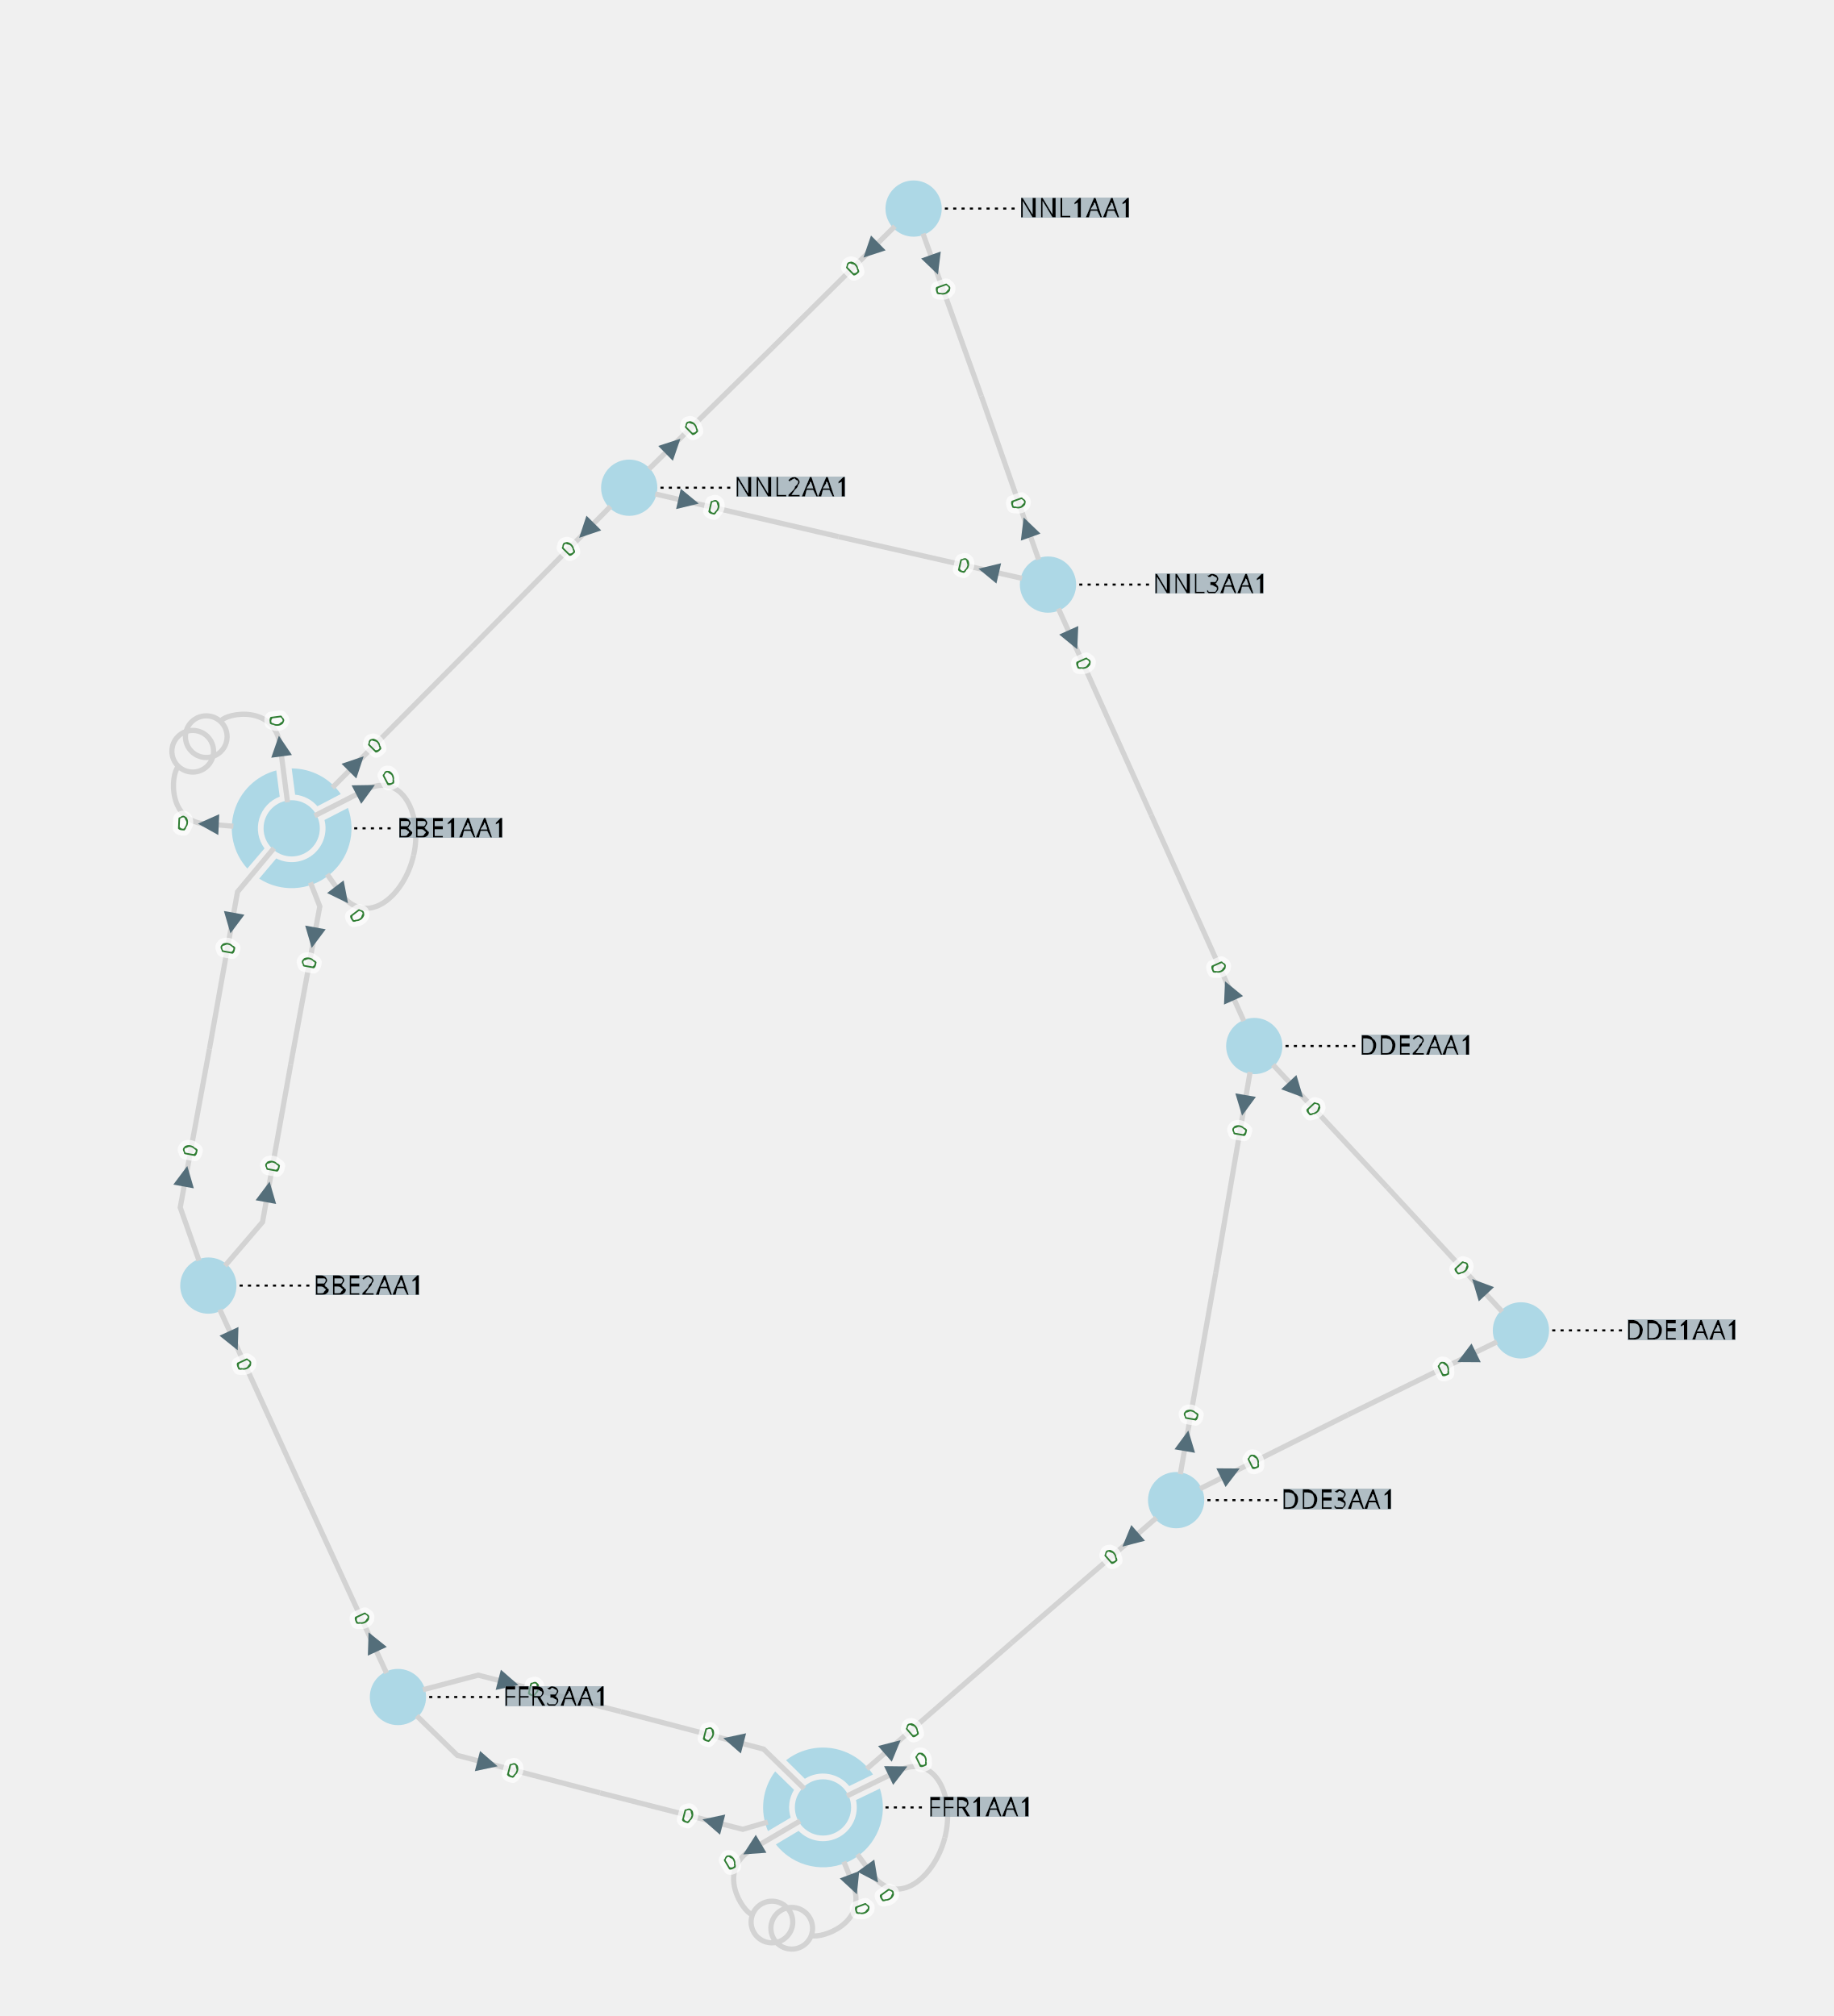
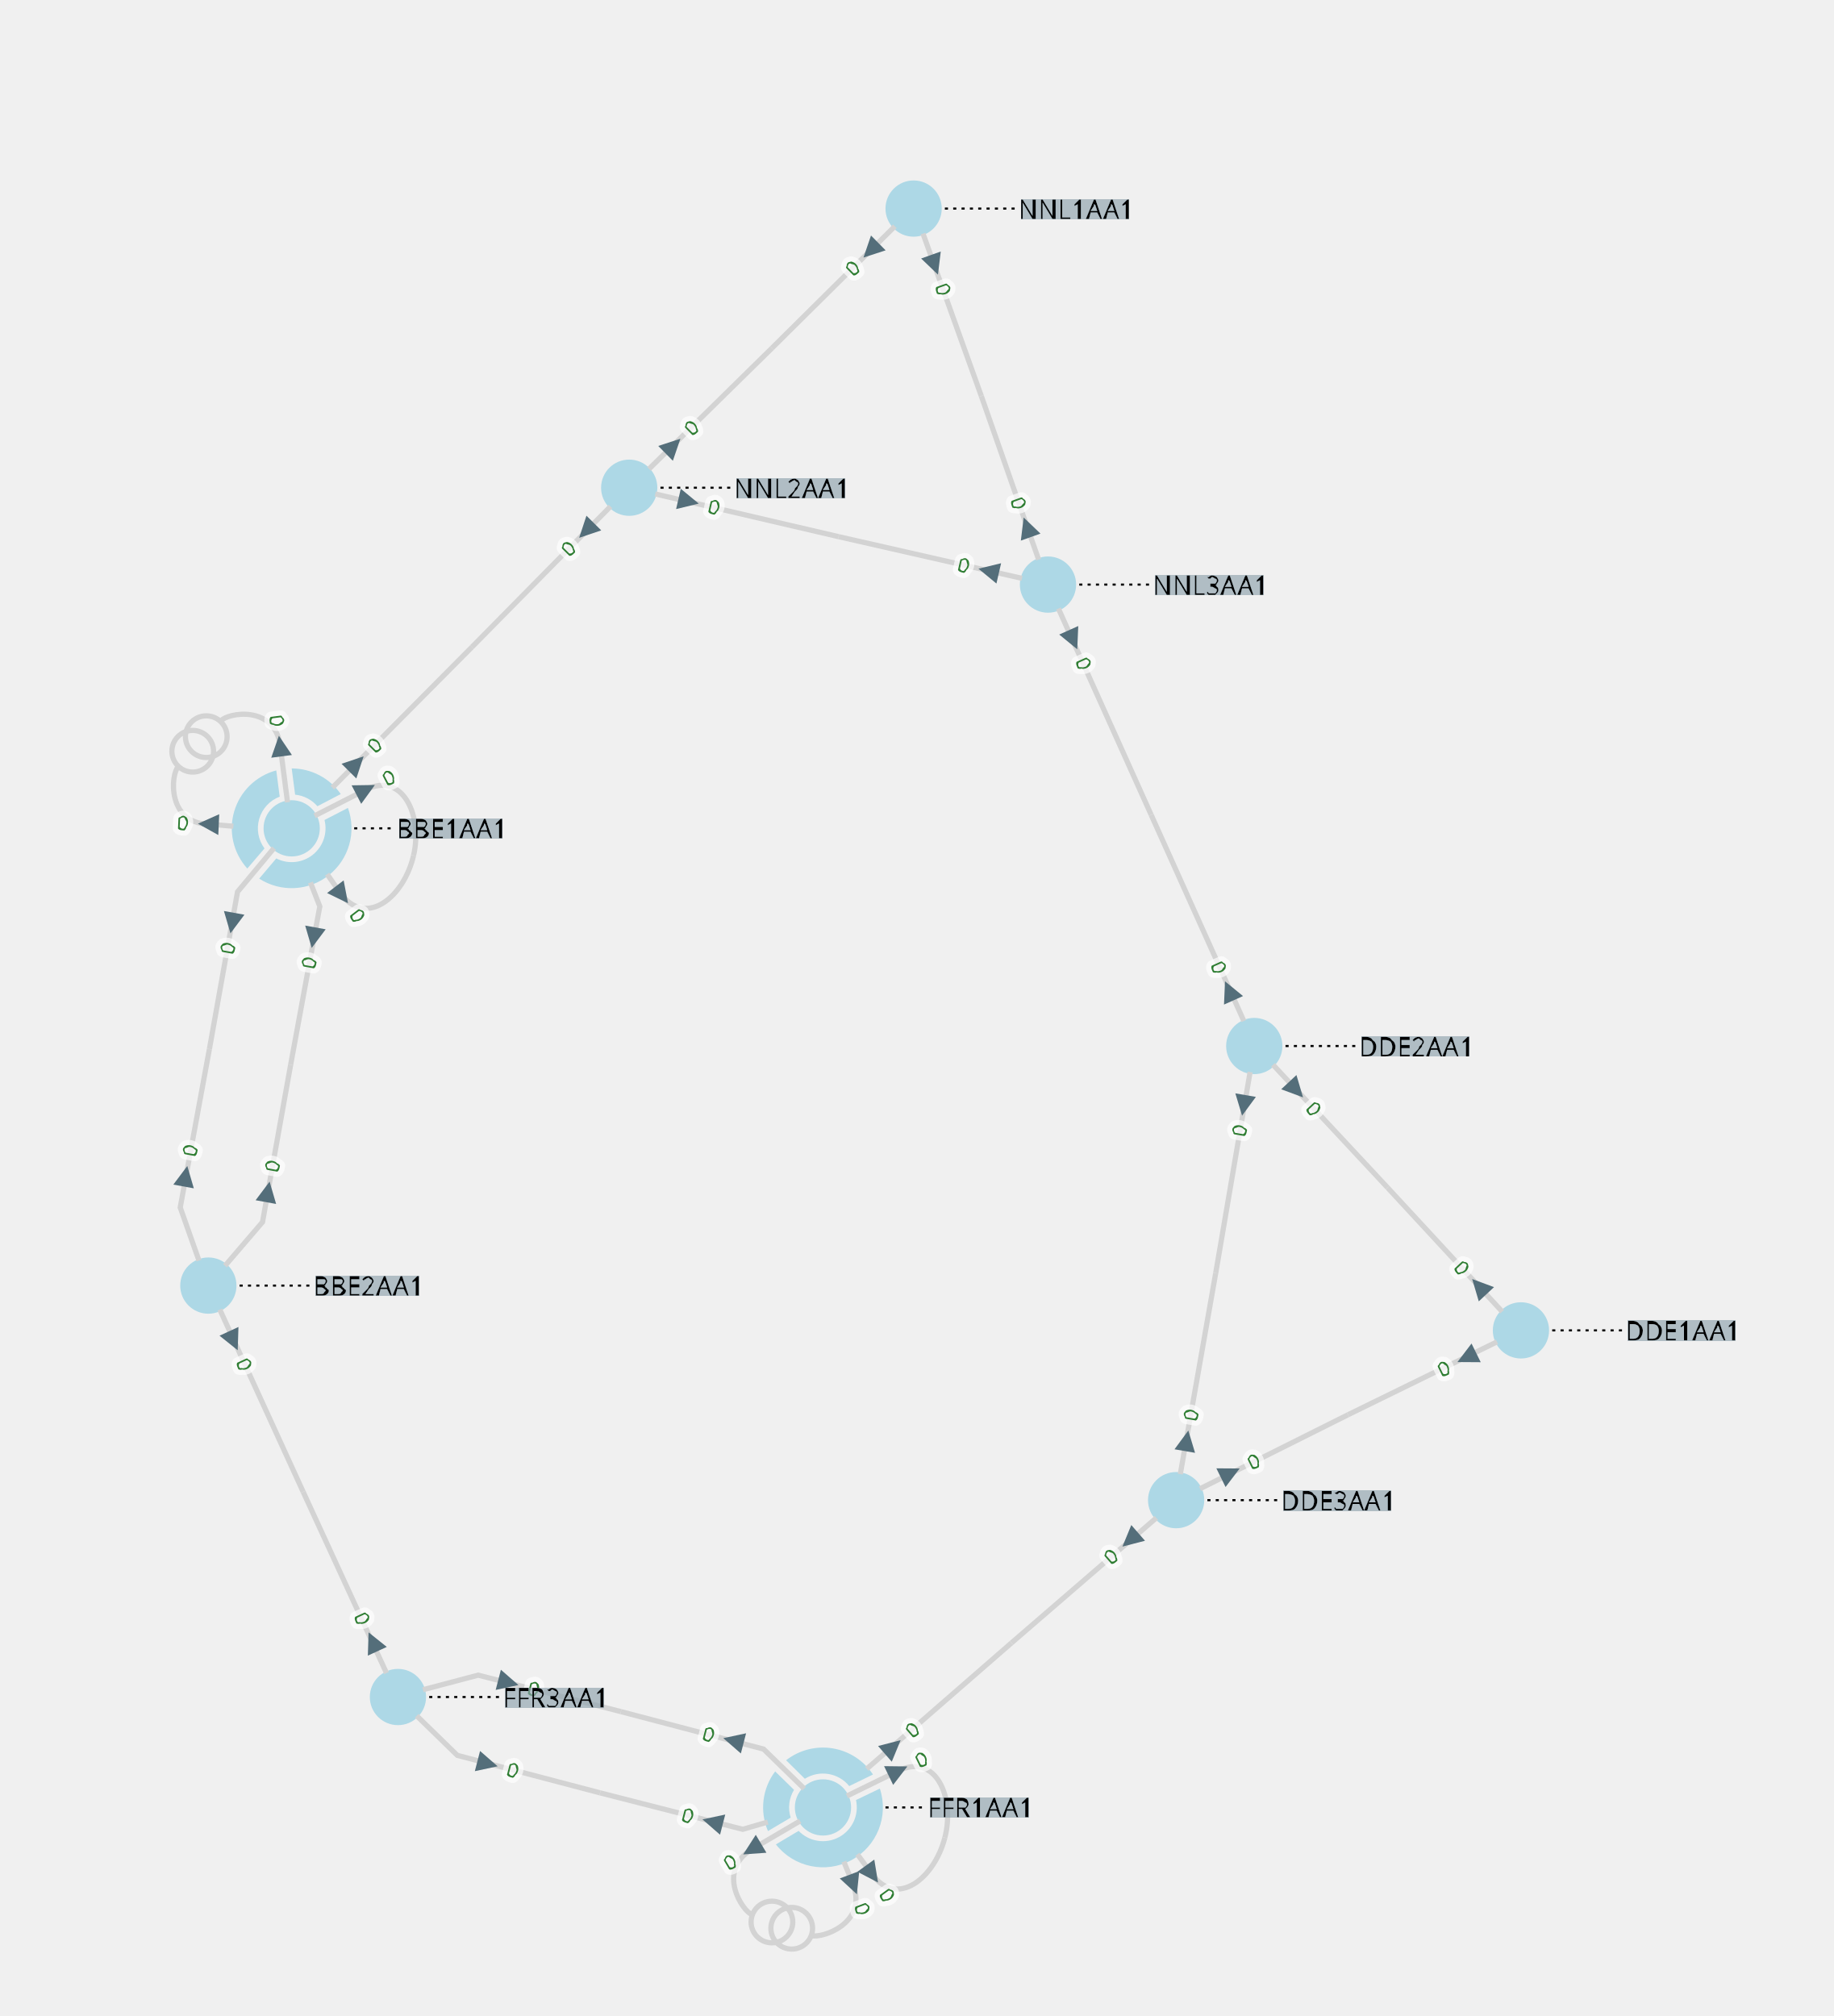
<svg xmlns="http://www.w3.org/2000/svg" width="800.00" height="879.76" viewBox="-7.54 -10.03 17.60 19.35">
  <style>
.nad-branch-edges polyline, .nad-branch-edges path {stroke: var(--nad-vl-color, lightgrey); stroke-width: 0.05; fill: none}
.nad-branch-edges circle {stroke: var(--nad-vl-color, lightgrey); stroke-width: 0.05; fill: none}
.nad-3wt-edges polyline {stroke: var(--nad-vl-color, lightgrey); stroke-width: 0.05; fill: none}
.nad-text-edges {stroke: black; stroke-width: 0.02; stroke-dasharray: .03,.05}
.nad-branch-edges .nad-disconnected polyline {stroke-dasharray: .1,.1}
.nad-vl-nodes circle, .nad-vl-nodes path {fill: var(--nad-vl-color, lightblue)}
.nad-vl-nodes circle.nad-unknown-busnode {stroke: lightgrey; stroke-width: 0.05; stroke-dasharray: .05,.05; fill: none}
.nad-hvdc-edge polyline.nad-hvdc {stroke: grey; stroke-width: 0.2}
.nad-3wt-nodes circle {stroke: var(--nad-vl-color, lightgrey); stroke-width: 0.05; fill: none}
.nad-state-out .nad-arrow-in {visibility: hidden}
.nad-state-in .nad-arrow-out {visibility: hidden}
.nad-active path {stroke: none; fill: #546e7a}
.nad-active {visibility: visible}
.nad-reactive {visibility: hidden}
.nad-reactive path {stroke: none; fill: #0277bd}
.nad-text-background {flood-color: #90a4aeaa}
- .nad-text-nodes {font: 0.25px "Verdana"; fill: black}
+ .nad-text-nodes {font: 0.25px "Verdana"; fill: black; dominant-baseline: central}
.nad-edge-infos text {font: 0.2px "Verdana"; dominant-baseline:middle; stroke: #FFFFFFAA; stroke-width: 0.1; stroke-linejoin:round; paint-order: stroke}
.nad-edge-infos .nad-state-in text {fill: #b71c1c}
.nad-edge-infos .nad-state-out text {fill: #2e7d32}
.nad-vl0to30 {--nad-vl-color: #AFB42B}
.nad-vl30to50 {--nad-vl-color: #EF9A9A}
.nad-vl50to70 {--nad-vl-color: #9C27B0}
.nad-vl70to120 {--nad-vl-color: #E65100}
.nad-vl120to180 {--nad-vl-color: #00ACC1}
.nad-vl180to300 {--nad-vl-color: #2E7D32}
.nad-vl300to500 {--nad-vl-color: #D32F2F}
.nad-branch-edges .nad-overload polyline, .nad-branch-edges .nad-overload path {animation: line-blink 3s infinite}
.nad-vl-nodes .nad-overvoltage {animation: node-over-blink 3s infinite}
.nad-vl-nodes .nad-undervoltage {animation: node-under-blink 3s infinite}

@keyframes line-blink {
  0%, 80%, 100% {stroke: var(--nad-vl-color, black); stroke-width: 0.05}
  40% {stroke: #FFEB3B; stroke-width: 0.15}
}
@keyframes node-over-blink {
  0%, 80%, 100% {stroke: white; stroke-width: 0}
  40% {stroke: #ff5722; stroke-width: 0.15}
}
@keyframes node-under-blink {
  0%, 80%, 100% {stroke: white; stroke-width: 0}
  40% {stroke: #00BCD4; stroke-width: 0.15}
}
</style>
  <defs>
    <filter id="textBgFilter" x="0" y="0" width="1" height="1">
      <feFlood class="nad-text-background" />
      <feComposite in="SourceGraphic" operator="over" />
    </filter>
  </defs>
  <g class="nad-vl-nodes">
    <g transform="translate(-4.74,-2.08)" id="0" class="nad-vl300to500">
      <circle r="0.27" id="1" />
      <path d="M0.000,-0.575 A0.575,0.575 55.053 0 1 0.471,-0.329 L0.247,-0.212 A0.325,0.325 -43.556 0 0 0.033,-0.323 Z M0.540,-0.196 A0.575,0.575 142.798 0 1 -0.312,0.483 L-0.148,0.289 A0.325,0.325 -131.300 0 0 0.315,-0.080 Z M-0.426,0.386 A0.575,0.575 117.309 0 1 -0.148,-0.556 L-0.115,-0.304 A0.325,0.325 -105.811 0 0 -0.261,0.193 Z " id="2" />
    </g>
    <g transform="translate(-5.54,2.31)" id="3" class="nad-vl300to500">
      <circle r="0.27" id="4" />
    </g>
    <g transform="translate(7.06,2.74)" id="5" class="nad-vl300to500">
      <circle r="0.27" id="6" />
    </g>
    <g transform="translate(4.50,0.01)" id="7" class="nad-vl300to500">
      <circle r="0.27" id="8" />
    </g>
    <g transform="translate(3.75,4.37)" id="9" class="nad-vl300to500">
      <circle r="0.27" id="10" />
    </g>
    <g transform="translate(0.36,7.32)" id="11" class="nad-vl300to500">
      <circle r="0.27" id="12" />
      <path d="M-0.354,-0.453 A0.575,0.575 94.686 0 1 0.480,-0.316 L0.252,-0.205 A0.325,0.325 -83.189 0 0 -0.174,-0.275 Z M0.546,-0.181 A0.575,0.575 160.237 0 1 -0.452,0.355 L-0.234,0.225 A0.325,0.325 -148.739 0 0 0.317,-0.071 Z M-0.528,0.227 A0.575,0.575 60.237 0 1 -0.459,-0.346 L-0.278,-0.169 A0.325,0.325 -48.739 0 0 -0.310,0.098 Z " id="13" />
    </g>
    <g transform="translate(-3.72,6.26)" id="14" class="nad-vl300to500">
      <circle r="0.27" id="15" />
    </g>
    <g transform="translate(1.23,-8.03)" id="16" class="nad-vl300to500">
      <circle r="0.27" id="17" />
    </g>
    <g transform="translate(-1.50,-5.35)" id="18" class="nad-vl300to500">
      <circle r="0.27" id="19" />
    </g>
    <g transform="translate(2.52,-4.42)" id="20" class="nad-vl300to500">
      <circle r="0.27" id="21" />
    </g>
  </g>
  <g class="nad-branch-edges">
    <g id="22">
      <g class="nad-vl300to500">
        <polyline points="-4.91,-1.89 -5.26,-1.47 -5.53,0.04" />
        <g class="nad-edge-infos" transform="translate(-5.31,-1.17)">
          <g class="nad-active nad-state-out">
            <g transform="rotate(-169.70)">
              <path class="nad-arrow-in" d="M-0.1 -0.1 H0.1 L0 0.1z" />
              <path class="nad-arrow-out" d="M-0.1 0.1 H0.1 L0 -0.1z" />
            </g>
            <text transform="rotate(-79.70)" x="-0.19" style="text-anchor:end">0</text>
          </g>
          <g class="nad-reactive nad-state-out">
            <g transform="rotate(-169.70)">
              <path class="nad-arrow-in" d="M-0.1 -0.1 H0.1 L0 0.1z" />
              <path class="nad-arrow-out" d="M-0.1 0.1 H0.1 L0 -0.1z" />
            </g>
            <text transform="rotate(-79.70)" x="-0.19" style="text-anchor:end">0</text>
          </g>
        </g>
      </g>
      <g class="nad-vl300to500">
        <polyline points="-5.63,2.07 -5.81,1.56 -5.53,0.04" />
        <g class="nad-edge-infos" transform="translate(-5.76,1.26)">
          <g class="nad-active nad-state-out">
            <g transform="rotate(10.30)">
              <path class="nad-arrow-in" d="M-0.1 -0.1 H0.1 L0 0.1z" />
              <path class="nad-arrow-out" d="M-0.1 0.1 H0.1 L0 -0.1z" />
            </g>
            <text transform="rotate(-79.70)" x="0.19">0</text>
          </g>
          <g class="nad-reactive nad-state-out">
            <g transform="rotate(10.30)">
              <path class="nad-arrow-in" d="M-0.1 -0.1 H0.1 L0 0.1z" />
              <path class="nad-arrow-out" d="M-0.1 0.1 H0.1 L0 -0.1z" />
            </g>
            <text transform="rotate(-79.70)" x="0.19">0</text>
          </g>
        </g>
      </g>
    </g>
    <g id="23">
      <g class="nad-vl300to500">
        <path d="M-4.52,-2.20 L-4.03,-2.45 C-3.68,-2.63 -3.48,-2.21 -3.57,-1.82" />
        <g class="nad-edge-infos" transform="translate(-4.03,-2.45)">
          <g class="nad-active nad-state-out">
            <g transform="rotate(62.56)">
              <path class="nad-arrow-in" d="M-0.1 -0.1 H0.1 L0 0.1z" />
              <path class="nad-arrow-out" d="M-0.1 0.1 H0.1 L0 -0.1z" />
            </g>
            <text transform="rotate(-27.44)" x="0.19">0</text>
          </g>
          <g class="nad-reactive nad-state-out">
            <g transform="rotate(62.56)">
              <path class="nad-arrow-in" d="M-0.1 -0.1 H0.1 L0 0.1z" />
              <path class="nad-arrow-out" d="M-0.1 0.1 H0.1 L0 -0.1z" />
            </g>
            <text transform="rotate(-27.44)" x="0.19">0</text>
          </g>
        </g>
      </g>
      <g class="nad-vl300to500">
        <path d="M-4.40,-1.64 L-4.26,-1.44 C-4.01,-1.13 -3.66,-1.43 -3.57,-1.82" />
        <g class="nad-edge-infos" transform="translate(-4.26,-1.44)">
          <g class="nad-active nad-state-out">
            <g transform="rotate(142.56)">
              <path class="nad-arrow-in" d="M-0.1 -0.1 H0.1 L0 0.1z" />
              <path class="nad-arrow-out" d="M-0.1 0.1 H0.1 L0 -0.1z" />
            </g>
            <text transform="rotate(52.56)" x="0.19">0</text>
          </g>
          <g class="nad-reactive nad-state-out">
            <g transform="rotate(142.56)">
              <path class="nad-arrow-in" d="M-0.1 -0.1 H0.1 L0 0.1z" />
              <path class="nad-arrow-out" d="M-0.1 0.1 H0.1 L0 -0.1z" />
            </g>
            <text transform="rotate(52.56)" x="0.19">0</text>
          </g>
        </g>
      </g>
    </g>
    <g id="24">
      <g class="nad-vl300to500">
        <polyline points="-5.38,2.12 -5.02,1.70 -4.75,0.19" />
        <g class="nad-edge-infos" transform="translate(-4.97,1.41)">
          <g class="nad-active nad-state-out">
            <g transform="rotate(10.30)">
              <path class="nad-arrow-in" d="M-0.1 -0.1 H0.1 L0 0.1z" />
              <path class="nad-arrow-out" d="M-0.1 0.1 H0.1 L0 -0.1z" />
            </g>
            <text transform="rotate(-79.70)" x="0.19">0</text>
          </g>
          <g class="nad-reactive nad-state-out">
            <g transform="rotate(10.30)">
              <path class="nad-arrow-in" d="M-0.1 -0.1 H0.1 L0 0.1z" />
              <path class="nad-arrow-out" d="M-0.1 0.1 H0.1 L0 -0.1z" />
            </g>
            <text transform="rotate(-79.70)" x="0.19">0</text>
          </g>
        </g>
      </g>
      <g class="nad-vl300to500">
        <polyline points="-4.56,-1.56 -4.47,-1.33 -4.75,0.19" />
        <g class="nad-edge-infos" transform="translate(-4.53,-1.03)">
          <g class="nad-active nad-state-out">
            <g transform="rotate(-169.70)">
              <path class="nad-arrow-in" d="M-0.1 -0.1 H0.1 L0 0.1z" />
              <path class="nad-arrow-out" d="M-0.1 0.1 H0.1 L0 -0.1z" />
            </g>
            <text transform="rotate(-79.70)" x="-0.19" style="text-anchor:end">0</text>
          </g>
          <g class="nad-reactive nad-state-out">
            <g transform="rotate(-169.70)">
              <path class="nad-arrow-in" d="M-0.1 -0.1 H0.1 L0 0.1z" />
              <path class="nad-arrow-out" d="M-0.1 0.1 H0.1 L0 -0.1z" />
            </g>
            <text transform="rotate(-79.70)" x="-0.19" style="text-anchor:end">0</text>
          </g>
        </g>
      </g>
    </g>
    <g id="25">
      <g class="nad-vl300to500">
        <polyline points="-1.68,-5.17 -3.01,-3.82" />
        <g class="nad-edge-infos" transform="translate(-1.91,-4.94)">
          <g class="nad-active nad-state-out">
            <g transform="rotate(-135.19)">
              <path class="nad-arrow-in" d="M-0.1 -0.1 H0.1 L0 0.1z" />
              <path class="nad-arrow-out" d="M-0.1 0.1 H0.1 L0 -0.1z" />
            </g>
            <text transform="rotate(-45.19)" x="-0.19" style="text-anchor:end">0</text>
          </g>
          <g class="nad-reactive nad-state-out">
            <g transform="rotate(-135.19)">
              <path class="nad-arrow-in" d="M-0.1 -0.1 H0.1 L0 0.1z" />
              <path class="nad-arrow-out" d="M-0.1 0.1 H0.1 L0 -0.1z" />
            </g>
            <text transform="rotate(-45.19)" x="-0.19" style="text-anchor:end">0</text>
          </g>
        </g>
      </g>
      <g class="nad-vl300to500">
        <polyline points="-4.35,-2.47 -3.01,-3.82" />
        <g class="nad-edge-infos" transform="translate(-4.12,-2.70)">
          <g class="nad-active nad-state-out">
            <g transform="rotate(44.81)">
              <path class="nad-arrow-in" d="M-0.1 -0.1 H0.1 L0 0.1z" />
              <path class="nad-arrow-out" d="M-0.1 0.1 H0.1 L0 -0.1z" />
            </g>
            <text transform="rotate(-45.19)" x="0.19">0</text>
          </g>
          <g class="nad-reactive nad-state-out">
            <g transform="rotate(44.81)">
              <path class="nad-arrow-in" d="M-0.1 -0.1 H0.1 L0 0.1z" />
              <path class="nad-arrow-out" d="M-0.1 0.1 H0.1 L0 -0.1z" />
            </g>
            <text transform="rotate(-45.19)" x="0.19">0</text>
          </g>
        </g>
      </g>
    </g>
    <g id="26">
      <g class="nad-vl300to500">
        <path d="M-5.30,-2.10 L-5.54,-2.12 C-5.94,-2.13 -5.90,-2.60 -5.83,-2.67" />
        <g class="nad-edge-infos" transform="translate(-5.54,-2.12)">
          <g class="nad-active nad-state-out">
            <g transform="rotate(-87.44)">
              <path class="nad-arrow-in" d="M-0.1 -0.1 H0.1 L0 0.1z" />
              <path class="nad-arrow-out" d="M-0.1 0.1 H0.1 L0 -0.1z" />
            </g>
            <text transform="rotate(-357.44)" x="-0.19" style="text-anchor:end">0</text>
          </g>
          <g class="nad-reactive nad-state-out">
            <g transform="rotate(-87.44)">
              <path class="nad-arrow-in" d="M-0.1 -0.1 H0.1 L0 0.1z" />
              <path class="nad-arrow-out" d="M-0.1 0.1 H0.1 L0 -0.1z" />
            </g>
            <text transform="rotate(-357.44)" x="-0.19" style="text-anchor:end">0</text>
          </g>
        </g>
        <circle cx="-5.69" cy="-2.82" r="0.20" />
      </g>
      <g class="nad-vl300to500">
        <path d="M-4.78,-2.33 L-4.85,-2.87 C-4.90,-3.27 -5.36,-3.19 -5.42,-3.11" />
        <g class="nad-edge-infos" transform="translate(-4.85,-2.87)">
          <g class="nad-active nad-state-out">
            <g transform="rotate(-7.44)">
              <path class="nad-arrow-in" d="M-0.1 -0.1 H0.1 L0 0.1z" />
              <path class="nad-arrow-out" d="M-0.1 0.1 H0.1 L0 -0.1z" />
            </g>
            <text transform="rotate(-277.44)" x="-0.19" style="text-anchor:end">0</text>
          </g>
          <g class="nad-reactive nad-state-out">
            <g transform="rotate(-7.44)">
              <path class="nad-arrow-in" d="M-0.1 -0.1 H0.1 L0 0.1z" />
              <path class="nad-arrow-out" d="M-0.1 0.1 H0.1 L0 -0.1z" />
            </g>
            <text transform="rotate(-277.44)" x="-0.19" style="text-anchor:end">0</text>
          </g>
        </g>
        <circle cx="-5.56" cy="-2.96" r="0.20" />
      </g>
    </g>
    <g id="27">
      <g class="nad-vl300to500">
        <polyline points="-5.43,2.54 -4.63,4.29" />
        <g class="nad-edge-infos" transform="translate(-5.30,2.84)">
          <g class="nad-active nad-state-out">
            <g transform="rotate(155.26)">
              <path class="nad-arrow-in" d="M-0.1 -0.1 H0.1 L0 0.1z" />
              <path class="nad-arrow-out" d="M-0.1 0.1 H0.1 L0 -0.1z" />
            </g>
            <text transform="rotate(65.26)" x="0.19">0</text>
          </g>
          <g class="nad-reactive nad-state-out">
            <g transform="rotate(155.26)">
              <path class="nad-arrow-in" d="M-0.1 -0.1 H0.1 L0 0.1z" />
              <path class="nad-arrow-out" d="M-0.1 0.1 H0.1 L0 -0.1z" />
            </g>
            <text transform="rotate(65.26)" x="0.19">0</text>
          </g>
        </g>
      </g>
      <g class="nad-vl300to500">
        <polyline points="-3.83,6.03 -4.63,4.29" />
        <g class="nad-edge-infos" transform="translate(-3.96,5.73)">
          <g class="nad-active nad-state-out">
            <g transform="rotate(-24.74)">
              <path class="nad-arrow-in" d="M-0.1 -0.1 H0.1 L0 0.1z" />
              <path class="nad-arrow-out" d="M-0.1 0.1 H0.1 L0 -0.1z" />
            </g>
            <text transform="rotate(-294.74)" x="-0.19" style="text-anchor:end">0</text>
          </g>
          <g class="nad-reactive nad-state-out">
            <g transform="rotate(-24.74)">
              <path class="nad-arrow-in" d="M-0.1 -0.1 H0.1 L0 0.1z" />
              <path class="nad-arrow-out" d="M-0.1 0.1 H0.1 L0 -0.1z" />
            </g>
            <text transform="rotate(-294.74)" x="-0.19" style="text-anchor:end">0</text>
          </g>
        </g>
      </g>
    </g>
    <g id="28">
      <g class="nad-vl300to500">
        <polyline points="6.88,2.56 5.78,1.37" />
        <g class="nad-edge-infos" transform="translate(6.66,2.32)">
          <g class="nad-active nad-state-out">
            <g transform="rotate(-43.04)">
              <path class="nad-arrow-in" d="M-0.1 -0.1 H0.1 L0 0.1z" />
              <path class="nad-arrow-out" d="M-0.1 0.1 H0.1 L0 -0.1z" />
            </g>
            <text transform="rotate(-313.04)" x="-0.19" style="text-anchor:end">0</text>
          </g>
          <g class="nad-reactive nad-state-out">
            <g transform="rotate(-43.04)">
              <path class="nad-arrow-in" d="M-0.1 -0.1 H0.1 L0 0.1z" />
              <path class="nad-arrow-out" d="M-0.1 0.1 H0.1 L0 -0.1z" />
            </g>
            <text transform="rotate(-313.04)" x="-0.19" style="text-anchor:end">0</text>
          </g>
        </g>
      </g>
      <g class="nad-vl300to500">
        <polyline points="4.68,0.19 5.78,1.37" />
        <g class="nad-edge-infos" transform="translate(4.90,0.43)">
          <g class="nad-active nad-state-out">
            <g transform="rotate(136.96)">
              <path class="nad-arrow-in" d="M-0.1 -0.1 H0.1 L0 0.1z" />
              <path class="nad-arrow-out" d="M-0.1 0.1 H0.1 L0 -0.1z" />
            </g>
            <text transform="rotate(46.96)" x="0.19">0</text>
          </g>
          <g class="nad-reactive nad-state-out">
            <g transform="rotate(136.96)">
              <path class="nad-arrow-in" d="M-0.1 -0.1 H0.1 L0 0.1z" />
              <path class="nad-arrow-out" d="M-0.1 0.1 H0.1 L0 -0.1z" />
            </g>
            <text transform="rotate(46.96)" x="0.19">0</text>
          </g>
        </g>
      </g>
    </g>
    <g id="29">
      <g class="nad-vl300to500">
        <polyline points="6.83,2.85 5.40,3.55" />
        <g class="nad-edge-infos" transform="translate(6.54,3.00)">
          <g class="nad-active nad-state-out">
            <g transform="rotate(-116.19)">
              <path class="nad-arrow-in" d="M-0.1 -0.1 H0.1 L0 0.1z" />
              <path class="nad-arrow-out" d="M-0.1 0.1 H0.1 L0 -0.1z" />
            </g>
            <text transform="rotate(-26.19)" x="-0.19" style="text-anchor:end">0</text>
          </g>
          <g class="nad-reactive nad-state-out">
            <g transform="rotate(-116.19)">
              <path class="nad-arrow-in" d="M-0.1 -0.1 H0.1 L0 0.1z" />
              <path class="nad-arrow-out" d="M-0.1 0.1 H0.1 L0 -0.1z" />
            </g>
            <text transform="rotate(-26.19)" x="-0.19" style="text-anchor:end">0</text>
          </g>
        </g>
      </g>
      <g class="nad-vl300to500">
        <polyline points="3.98,4.26 5.40,3.55" />
        <g class="nad-edge-infos" transform="translate(4.27,4.11)">
          <g class="nad-active nad-state-out">
            <g transform="rotate(63.81)">
              <path class="nad-arrow-in" d="M-0.1 -0.1 H0.1 L0 0.1z" />
              <path class="nad-arrow-out" d="M-0.1 0.1 H0.1 L0 -0.1z" />
            </g>
            <text transform="rotate(-26.19)" x="0.19">0</text>
          </g>
          <g class="nad-reactive nad-state-out">
            <g transform="rotate(63.81)">
              <path class="nad-arrow-in" d="M-0.1 -0.1 H0.1 L0 0.1z" />
              <path class="nad-arrow-out" d="M-0.1 0.1 H0.1 L0 -0.1z" />
            </g>
            <text transform="rotate(-26.19)" x="0.19">0</text>
          </g>
        </g>
      </g>
    </g>
    <g id="30">
      <g class="nad-vl300to500">
        <polyline points="4.46,0.26 4.13,2.19" />
        <g class="nad-edge-infos" transform="translate(4.40,0.58)">
          <g class="nad-active nad-state-out">
            <g transform="rotate(-170.21)">
              <path class="nad-arrow-in" d="M-0.1 -0.1 H0.1 L0 0.1z" />
              <path class="nad-arrow-out" d="M-0.1 0.1 H0.1 L0 -0.1z" />
            </g>
            <text transform="rotate(-80.21)" x="-0.19" style="text-anchor:end">0</text>
          </g>
          <g class="nad-reactive nad-state-out">
            <g transform="rotate(-170.21)">
              <path class="nad-arrow-in" d="M-0.1 -0.1 H0.1 L0 0.1z" />
              <path class="nad-arrow-out" d="M-0.1 0.1 H0.1 L0 -0.1z" />
            </g>
            <text transform="rotate(-80.21)" x="-0.19" style="text-anchor:end">0</text>
          </g>
        </g>
      </g>
      <g class="nad-vl300to500">
        <polyline points="3.79,4.12 4.13,2.19" />
        <g class="nad-edge-infos" transform="translate(3.85,3.80)">
          <g class="nad-active nad-state-out">
            <g transform="rotate(9.79)">
              <path class="nad-arrow-in" d="M-0.1 -0.1 H0.1 L0 0.1z" />
              <path class="nad-arrow-out" d="M-0.1 0.1 H0.1 L0 -0.1z" />
            </g>
            <text transform="rotate(-80.21)" x="0.19">0</text>
          </g>
          <g class="nad-reactive nad-state-out">
            <g transform="rotate(9.79)">
              <path class="nad-arrow-in" d="M-0.1 -0.1 H0.1 L0 0.1z" />
              <path class="nad-arrow-out" d="M-0.1 0.1 H0.1 L0 -0.1z" />
            </g>
            <text transform="rotate(-80.21)" x="0.19">0</text>
          </g>
        </g>
      </g>
    </g>
    <g id="31">
      <g class="nad-vl300to500">
        <polyline points="4.40,-0.23 3.51,-2.21" />
        <g class="nad-edge-infos" transform="translate(4.26,-0.52)">
          <g class="nad-active nad-state-out">
            <g transform="rotate(-24.10)">
              <path class="nad-arrow-in" d="M-0.1 -0.1 H0.1 L0 0.1z" />
              <path class="nad-arrow-out" d="M-0.1 0.1 H0.1 L0 -0.1z" />
            </g>
            <text transform="rotate(-294.10)" x="-0.19" style="text-anchor:end">0</text>
          </g>
          <g class="nad-reactive nad-state-out">
            <g transform="rotate(-24.10)">
              <path class="nad-arrow-in" d="M-0.1 -0.1 H0.1 L0 0.1z" />
              <path class="nad-arrow-out" d="M-0.1 0.1 H0.1 L0 -0.1z" />
            </g>
            <text transform="rotate(-294.10)" x="-0.19" style="text-anchor:end">0</text>
          </g>
        </g>
      </g>
      <g class="nad-vl300to500">
        <polyline points="2.62,-4.19 3.51,-2.21" />
        <g class="nad-edge-infos" transform="translate(2.76,-3.89)">
          <g class="nad-active nad-state-out">
            <g transform="rotate(155.90)">
              <path class="nad-arrow-in" d="M-0.1 -0.1 H0.1 L0 0.1z" />
              <path class="nad-arrow-out" d="M-0.1 0.1 H0.1 L0 -0.1z" />
            </g>
            <text transform="rotate(65.90)" x="0.19">0</text>
          </g>
          <g class="nad-reactive nad-state-out">
            <g transform="rotate(155.90)">
              <path class="nad-arrow-in" d="M-0.1 -0.1 H0.1 L0 0.1z" />
              <path class="nad-arrow-out" d="M-0.1 0.1 H0.1 L0 -0.1z" />
            </g>
            <text transform="rotate(65.90)" x="0.19">0</text>
          </g>
        </g>
      </g>
    </g>
    <g id="32">
      <g class="nad-vl300to500">
        <polyline points="0.78,6.95 2.17,5.74" />
        <g class="nad-edge-infos" transform="translate(1.03,6.74)">
          <g class="nad-active nad-state-out">
            <g transform="rotate(48.94)">
              <path class="nad-arrow-in" d="M-0.1 -0.1 H0.1 L0 0.1z" />
              <path class="nad-arrow-out" d="M-0.1 0.1 H0.1 L0 -0.1z" />
            </g>
            <text transform="rotate(-41.06)" x="0.19">0</text>
          </g>
          <g class="nad-reactive nad-state-out">
            <g transform="rotate(48.94)">
              <path class="nad-arrow-in" d="M-0.1 -0.1 H0.1 L0 0.1z" />
              <path class="nad-arrow-out" d="M-0.1 0.1 H0.1 L0 -0.1z" />
            </g>
            <text transform="rotate(-41.06)" x="0.19">0</text>
          </g>
        </g>
      </g>
      <g class="nad-vl300to500">
        <polyline points="3.56,4.54 2.17,5.74" />
        <g class="nad-edge-infos" transform="translate(3.31,4.75)">
          <g class="nad-active nad-state-out">
            <g transform="rotate(-131.06)">
              <path class="nad-arrow-in" d="M-0.1 -0.1 H0.1 L0 0.1z" />
              <path class="nad-arrow-out" d="M-0.1 0.1 H0.1 L0 -0.1z" />
            </g>
            <text transform="rotate(-41.06)" x="-0.19" style="text-anchor:end">0</text>
          </g>
          <g class="nad-reactive nad-state-out">
            <g transform="rotate(-131.06)">
              <path class="nad-arrow-in" d="M-0.1 -0.1 H0.1 L0 0.1z" />
              <path class="nad-arrow-out" d="M-0.1 0.1 H0.1 L0 -0.1z" />
            </g>
            <text transform="rotate(-41.06)" x="-0.19" style="text-anchor:end">0</text>
          </g>
        </g>
      </g>
    </g>
    <g id="33">
      <g class="nad-vl300to500">
        <path d="M0.59,7.21 L1.08,6.97 C1.44,6.79 1.63,7.22 1.53,7.61" />
        <g class="nad-edge-infos" transform="translate(1.08,6.97)">
          <g class="nad-active nad-state-out">
            <g transform="rotate(64.13)">
              <path class="nad-arrow-in" d="M-0.1 -0.1 H0.1 L0 0.1z" />
              <path class="nad-arrow-out" d="M-0.1 0.1 H0.1 L0 -0.1z" />
            </g>
            <text transform="rotate(-25.87)" x="0.19">0</text>
          </g>
          <g class="nad-reactive nad-state-out">
            <g transform="rotate(64.13)">
              <path class="nad-arrow-in" d="M-0.1 -0.1 H0.1 L0 0.1z" />
              <path class="nad-arrow-out" d="M-0.1 0.1 H0.1 L0 -0.1z" />
            </g>
            <text transform="rotate(-25.87)" x="0.19">0</text>
          </g>
        </g>
      </g>
      <g class="nad-vl300to500">
        <path d="M0.69,7.77 L0.83,7.96 C1.07,8.29 1.43,8.00 1.53,7.61" />
        <g class="nad-edge-infos" transform="translate(0.83,7.96)">
          <g class="nad-active nad-state-out">
            <g transform="rotate(144.13)">
              <path class="nad-arrow-in" d="M-0.1 -0.1 H0.1 L0 0.1z" />
              <path class="nad-arrow-out" d="M-0.1 0.1 H0.1 L0 -0.1z" />
            </g>
            <text transform="rotate(54.13)" x="0.19">0</text>
          </g>
          <g class="nad-reactive nad-state-out">
            <g transform="rotate(144.13)">
              <path class="nad-arrow-in" d="M-0.1 -0.1 H0.1 L0 0.1z" />
              <path class="nad-arrow-out" d="M-0.1 0.1 H0.1 L0 -0.1z" />
            </g>
            <text transform="rotate(54.13)" x="0.19">0</text>
          </g>
        </g>
      </g>
    </g>
    <g id="34">
      <g class="nad-vl300to500">
        <polyline points="0.18,7.14 -0.21,6.76 -1.58,6.40" />
        <g class="nad-edge-infos" transform="translate(-0.50,6.68)">
          <g class="nad-active nad-state-out">
            <g transform="rotate(-75.51)">
              <path class="nad-arrow-in" d="M-0.1 -0.1 H0.1 L0 0.1z" />
              <path class="nad-arrow-out" d="M-0.1 0.1 H0.1 L0 -0.1z" />
            </g>
            <text transform="rotate(-345.51)" x="-0.19" style="text-anchor:end">0</text>
          </g>
          <g class="nad-reactive nad-state-out">
            <g transform="rotate(-75.51)">
              <path class="nad-arrow-in" d="M-0.1 -0.1 H0.1 L0 0.1z" />
              <path class="nad-arrow-out" d="M-0.1 0.1 H0.1 L0 -0.1z" />
            </g>
            <text transform="rotate(-345.51)" x="-0.19" style="text-anchor:end">0</text>
          </g>
        </g>
      </g>
      <g class="nad-vl300to500">
        <polyline points="-3.48,6.19 -2.95,6.05 -1.58,6.40" />
        <g class="nad-edge-infos" transform="translate(-2.66,6.12)">
          <g class="nad-active nad-state-out">
            <g transform="rotate(104.49)">
              <path class="nad-arrow-in" d="M-0.1 -0.1 H0.1 L0 0.1z" />
              <path class="nad-arrow-out" d="M-0.1 0.1 H0.1 L0 -0.1z" />
            </g>
            <text transform="rotate(14.49)" x="0.19">0</text>
          </g>
          <g class="nad-reactive nad-state-out">
            <g transform="rotate(104.49)">
              <path class="nad-arrow-in" d="M-0.1 -0.1 H0.1 L0 0.1z" />
              <path class="nad-arrow-out" d="M-0.1 0.1 H0.1 L0 -0.1z" />
            </g>
            <text transform="rotate(14.49)" x="0.19">0</text>
          </g>
        </g>
      </g>
    </g>
    <g id="35">
      <g class="nad-vl300to500">
        <polyline points="-0.17,7.46 -0.41,7.53 -1.78,7.18" />
        <g class="nad-edge-infos" transform="translate(-0.70,7.46)">
          <g class="nad-active nad-state-out">
            <g transform="rotate(-75.51)">
              <path class="nad-arrow-in" d="M-0.1 -0.1 H0.1 L0 0.1z" />
              <path class="nad-arrow-out" d="M-0.1 0.1 H0.1 L0 -0.1z" />
            </g>
            <text transform="rotate(-345.51)" x="-0.19" style="text-anchor:end">0</text>
          </g>
          <g class="nad-reactive nad-state-out">
            <g transform="rotate(-75.51)">
              <path class="nad-arrow-in" d="M-0.1 -0.1 H0.1 L0 0.1z" />
              <path class="nad-arrow-out" d="M-0.1 0.1 H0.1 L0 -0.1z" />
            </g>
            <text transform="rotate(-345.51)" x="-0.19" style="text-anchor:end">0</text>
          </g>
        </g>
      </g>
      <g class="nad-vl300to500">
        <polyline points="-3.54,6.44 -3.15,6.82 -1.78,7.18" />
        <g class="nad-edge-infos" transform="translate(-2.86,6.90)">
          <g class="nad-active nad-state-out">
            <g transform="rotate(104.49)">
              <path class="nad-arrow-in" d="M-0.1 -0.1 H0.1 L0 0.1z" />
              <path class="nad-arrow-out" d="M-0.1 0.1 H0.1 L0 -0.1z" />
            </g>
            <text transform="rotate(14.49)" x="0.19">0</text>
          </g>
          <g class="nad-reactive nad-state-out">
            <g transform="rotate(104.49)">
              <path class="nad-arrow-in" d="M-0.1 -0.1 H0.1 L0 0.1z" />
              <path class="nad-arrow-out" d="M-0.1 0.1 H0.1 L0 -0.1z" />
            </g>
            <text transform="rotate(14.49)" x="0.19">0</text>
          </g>
        </g>
      </g>
    </g>
    <g id="36">
      <g class="nad-vl300to500">
        <path d="M0.56,7.84 L0.65,8.06 C0.79,8.44 0.34,8.58 0.25,8.55" />
        <g class="nad-edge-infos" transform="translate(0.65,8.06)">
          <g class="nad-active nad-state-out">
            <g transform="rotate(159.31)">
              <path class="nad-arrow-in" d="M-0.1 -0.1 H0.1 L0 0.1z" />
              <path class="nad-arrow-out" d="M-0.1 0.1 H0.1 L0 -0.1z" />
            </g>
            <text transform="rotate(69.31)" x="0.19">0</text>
          </g>
          <g class="nad-reactive nad-state-out">
            <g transform="rotate(159.31)">
              <path class="nad-arrow-in" d="M-0.1 -0.1 H0.1 L0 0.1z" />
              <path class="nad-arrow-out" d="M-0.1 0.1 H0.1 L0 -0.1z" />
            </g>
            <text transform="rotate(69.31)" x="0.19">0</text>
          </g>
        </g>
        <circle cx="0.06" cy="8.48" r="0.20" />
      </g>
      <g class="nad-vl300to500">
        <path d="M0.14,7.45 L-0.32,7.72 C-0.67,7.93 -0.41,8.32 -0.32,8.35" />
        <g class="nad-edge-infos" transform="translate(-0.32,7.72)">
          <g class="nad-active nad-state-out">
            <g transform="rotate(-120.69)">
              <path class="nad-arrow-in" d="M-0.1 -0.1 H0.1 L0 0.1z" />
              <path class="nad-arrow-out" d="M-0.1 0.1 H0.1 L0 -0.1z" />
            </g>
            <text transform="rotate(-30.69)" x="-0.19" style="text-anchor:end">0</text>
          </g>
          <g class="nad-reactive nad-state-out">
            <g transform="rotate(-120.69)">
              <path class="nad-arrow-in" d="M-0.1 -0.1 H0.1 L0 0.1z" />
              <path class="nad-arrow-out" d="M-0.1 0.1 H0.1 L0 -0.1z" />
            </g>
            <text transform="rotate(-30.69)" x="-0.19" style="text-anchor:end">0</text>
          </g>
        </g>
        <circle cx="-0.13" cy="8.42" r="0.20" />
      </g>
    </g>
    <g id="37">
      <g class="nad-vl300to500">
        <polyline points="1.05,-7.86 -0.13,-6.69" />
        <g class="nad-edge-infos" transform="translate(0.82,-7.63)">
          <g class="nad-active nad-state-out">
            <g transform="rotate(-134.58)">
              <path class="nad-arrow-in" d="M-0.1 -0.1 H0.1 L0 0.1z" />
              <path class="nad-arrow-out" d="M-0.1 0.1 H0.1 L0 -0.1z" />
            </g>
            <text transform="rotate(-44.58)" x="-0.19" style="text-anchor:end">0</text>
          </g>
          <g class="nad-reactive nad-state-out">
            <g transform="rotate(-134.58)">
              <path class="nad-arrow-in" d="M-0.1 -0.1 H0.1 L0 0.1z" />
              <path class="nad-arrow-out" d="M-0.1 0.1 H0.1 L0 -0.1z" />
            </g>
            <text transform="rotate(-44.58)" x="-0.19" style="text-anchor:end">0</text>
          </g>
        </g>
      </g>
      <g class="nad-vl300to500">
        <polyline points="-1.31,-5.53 -0.13,-6.69" />
        <g class="nad-edge-infos" transform="translate(-1.08,-5.75)">
          <g class="nad-active nad-state-out">
            <g transform="rotate(45.42)">
              <path class="nad-arrow-in" d="M-0.1 -0.1 H0.1 L0 0.1z" />
              <path class="nad-arrow-out" d="M-0.1 0.1 H0.1 L0 -0.1z" />
            </g>
            <text transform="rotate(-44.58)" x="0.19">0</text>
          </g>
          <g class="nad-reactive nad-state-out">
            <g transform="rotate(45.42)">
              <path class="nad-arrow-in" d="M-0.1 -0.1 H0.1 L0 0.1z" />
              <path class="nad-arrow-out" d="M-0.1 0.1 H0.1 L0 -0.1z" />
            </g>
            <text transform="rotate(-44.58)" x="0.19">0</text>
          </g>
        </g>
      </g>
    </g>
    <g id="38">
      <g class="nad-vl300to500">
        <polyline points="1.32,-7.79 1.88,-6.23" />
        <g class="nad-edge-infos" transform="translate(1.43,-7.49)">
          <g class="nad-active nad-state-out">
            <g transform="rotate(160.36)">
              <path class="nad-arrow-in" d="M-0.1 -0.1 H0.1 L0 0.1z" />
              <path class="nad-arrow-out" d="M-0.1 0.1 H0.1 L0 -0.1z" />
            </g>
            <text transform="rotate(70.36)" x="0.19">0</text>
          </g>
          <g class="nad-reactive nad-state-out">
            <g transform="rotate(160.36)">
              <path class="nad-arrow-in" d="M-0.1 -0.1 H0.1 L0 0.1z" />
              <path class="nad-arrow-out" d="M-0.1 0.1 H0.1 L0 -0.1z" />
            </g>
            <text transform="rotate(70.36)" x="0.19">0</text>
          </g>
        </g>
      </g>
      <g class="nad-vl300to500">
        <polyline points="2.43,-4.66 1.88,-6.23" />
        <g class="nad-edge-infos" transform="translate(2.32,-4.97)">
          <g class="nad-active nad-state-out">
            <g transform="rotate(-19.64)">
              <path class="nad-arrow-in" d="M-0.1 -0.1 H0.1 L0 0.1z" />
              <path class="nad-arrow-out" d="M-0.1 0.1 H0.1 L0 -0.1z" />
            </g>
            <text transform="rotate(-289.64)" x="-0.19" style="text-anchor:end">0</text>
          </g>
          <g class="nad-reactive nad-state-out">
            <g transform="rotate(-19.64)">
              <path class="nad-arrow-in" d="M-0.1 -0.1 H0.1 L0 0.1z" />
              <path class="nad-arrow-out" d="M-0.1 0.1 H0.1 L0 -0.1z" />
            </g>
            <text transform="rotate(-289.64)" x="-0.19" style="text-anchor:end">0</text>
          </g>
        </g>
      </g>
    </g>
    <g id="39">
      <g class="nad-vl300to500">
        <polyline points="-1.25,-5.29 0.51,-4.88" />
        <g class="nad-edge-infos" transform="translate(-0.93,-5.22)">
          <g class="nad-active nad-state-out">
            <g transform="rotate(102.96)">
              <path class="nad-arrow-in" d="M-0.1 -0.1 H0.1 L0 0.1z" />
              <path class="nad-arrow-out" d="M-0.1 0.1 H0.1 L0 -0.1z" />
            </g>
            <text transform="rotate(12.96)" x="0.19">0</text>
          </g>
          <g class="nad-reactive nad-state-out">
            <g transform="rotate(102.96)">
              <path class="nad-arrow-in" d="M-0.1 -0.1 H0.1 L0 0.1z" />
              <path class="nad-arrow-out" d="M-0.1 0.1 H0.1 L0 -0.1z" />
            </g>
            <text transform="rotate(12.96)" x="0.19">0</text>
          </g>
        </g>
      </g>
      <g class="nad-vl300to500">
        <polyline points="2.27,-4.48 0.51,-4.88" />
        <g class="nad-edge-infos" transform="translate(1.95,-4.55)">
          <g class="nad-active nad-state-out">
            <g transform="rotate(-77.04)">
              <path class="nad-arrow-in" d="M-0.1 -0.1 H0.1 L0 0.1z" />
              <path class="nad-arrow-out" d="M-0.1 0.1 H0.1 L0 -0.1z" />
            </g>
            <text transform="rotate(-347.04)" x="-0.19" style="text-anchor:end">0</text>
          </g>
          <g class="nad-reactive nad-state-out">
            <g transform="rotate(-77.04)">
              <path class="nad-arrow-in" d="M-0.1 -0.1 H0.1 L0 0.1z" />
              <path class="nad-arrow-out" d="M-0.1 0.1 H0.1 L0 -0.1z" />
            </g>
            <text transform="rotate(-347.04)" x="-0.19" style="text-anchor:end">0</text>
          </g>
        </g>
      </g>
    </g>
  </g>
  <g class="nad-text-edges">
    <polyline id="0_edge" points="-4.14,-2.08 -3.74,-2.08" />
    <polyline id="3_edge" points="-5.24,2.31 -4.54,2.31" />
    <polyline id="5_edge" points="7.36,2.74 8.06,2.74" />
    <polyline id="7_edge" points="4.80,0.01 5.50,0.01" />
    <polyline id="9_edge" points="4.05,4.37 4.75,4.37" />
    <polyline id="11_edge" points="0.96,7.32 1.36,7.32" />
    <polyline id="14_edge" points="-3.42,6.26 -2.72,6.26" />
    <polyline id="16_edge" points="1.53,-8.03 2.23,-8.03" />
    <polyline id="18_edge" points="-1.20,-5.35 -0.50,-5.35" />
    <polyline id="20_edge" points="2.82,-4.42 3.52,-4.42" />
  </g>
  <g class="nad-text-nodes">
-     <text filter="url(#textBgFilter)" y="-2.08" style="dominant-baseline:middle" x="-3.74">BBE1AA1</text>
-     <text filter="url(#textBgFilter)" y="2.31" style="dominant-baseline:middle" x="-4.54">BBE2AA1</text>
-     <text filter="url(#textBgFilter)" y="2.74" style="dominant-baseline:middle" x="8.06">DDE1AA1</text>
-     <text filter="url(#textBgFilter)" y="0.01" style="dominant-baseline:middle" x="5.50">DDE2AA1</text>
-     <text filter="url(#textBgFilter)" y="4.37" style="dominant-baseline:middle" x="4.75">DDE3AA1</text>
-     <text filter="url(#textBgFilter)" y="7.32" style="dominant-baseline:middle" x="1.36">FFR1AA1</text>
-     <text filter="url(#textBgFilter)" y="6.26" style="dominant-baseline:middle" x="-2.72">FFR3AA1</text>
-     <text filter="url(#textBgFilter)" y="-8.03" style="dominant-baseline:middle" x="2.23">NNL1AA1</text>
-     <text filter="url(#textBgFilter)" y="-5.35" style="dominant-baseline:middle" x="-0.50">NNL2AA1</text>
-     <text filter="url(#textBgFilter)" y="-4.42" style="dominant-baseline:middle" x="3.52">NNL3AA1</text>
+     <text filter="url(#textBgFilter)" y="-2.08" x="-3.74">BBE1AA1</text>
+     <text filter="url(#textBgFilter)" y="2.31" x="-4.54">BBE2AA1</text>
+     <text filter="url(#textBgFilter)" y="2.74" x="8.06">DDE1AA1</text>
+     <text filter="url(#textBgFilter)" y="0.01" x="5.50">DDE2AA1</text>
+     <text filter="url(#textBgFilter)" y="4.37" x="4.75">DDE3AA1</text>
+     <text filter="url(#textBgFilter)" y="7.32" x="1.36">FFR1AA1</text>
+     <text filter="url(#textBgFilter)" y="6.26" x="-2.72">FFR3AA1</text>
+     <text filter="url(#textBgFilter)" y="-8.03" x="2.23">NNL1AA1</text>
+     <text filter="url(#textBgFilter)" y="-5.35" x="-0.50">NNL2AA1</text>
+     <text filter="url(#textBgFilter)" y="-4.42" x="3.52">NNL3AA1</text>
  </g>
</svg>
